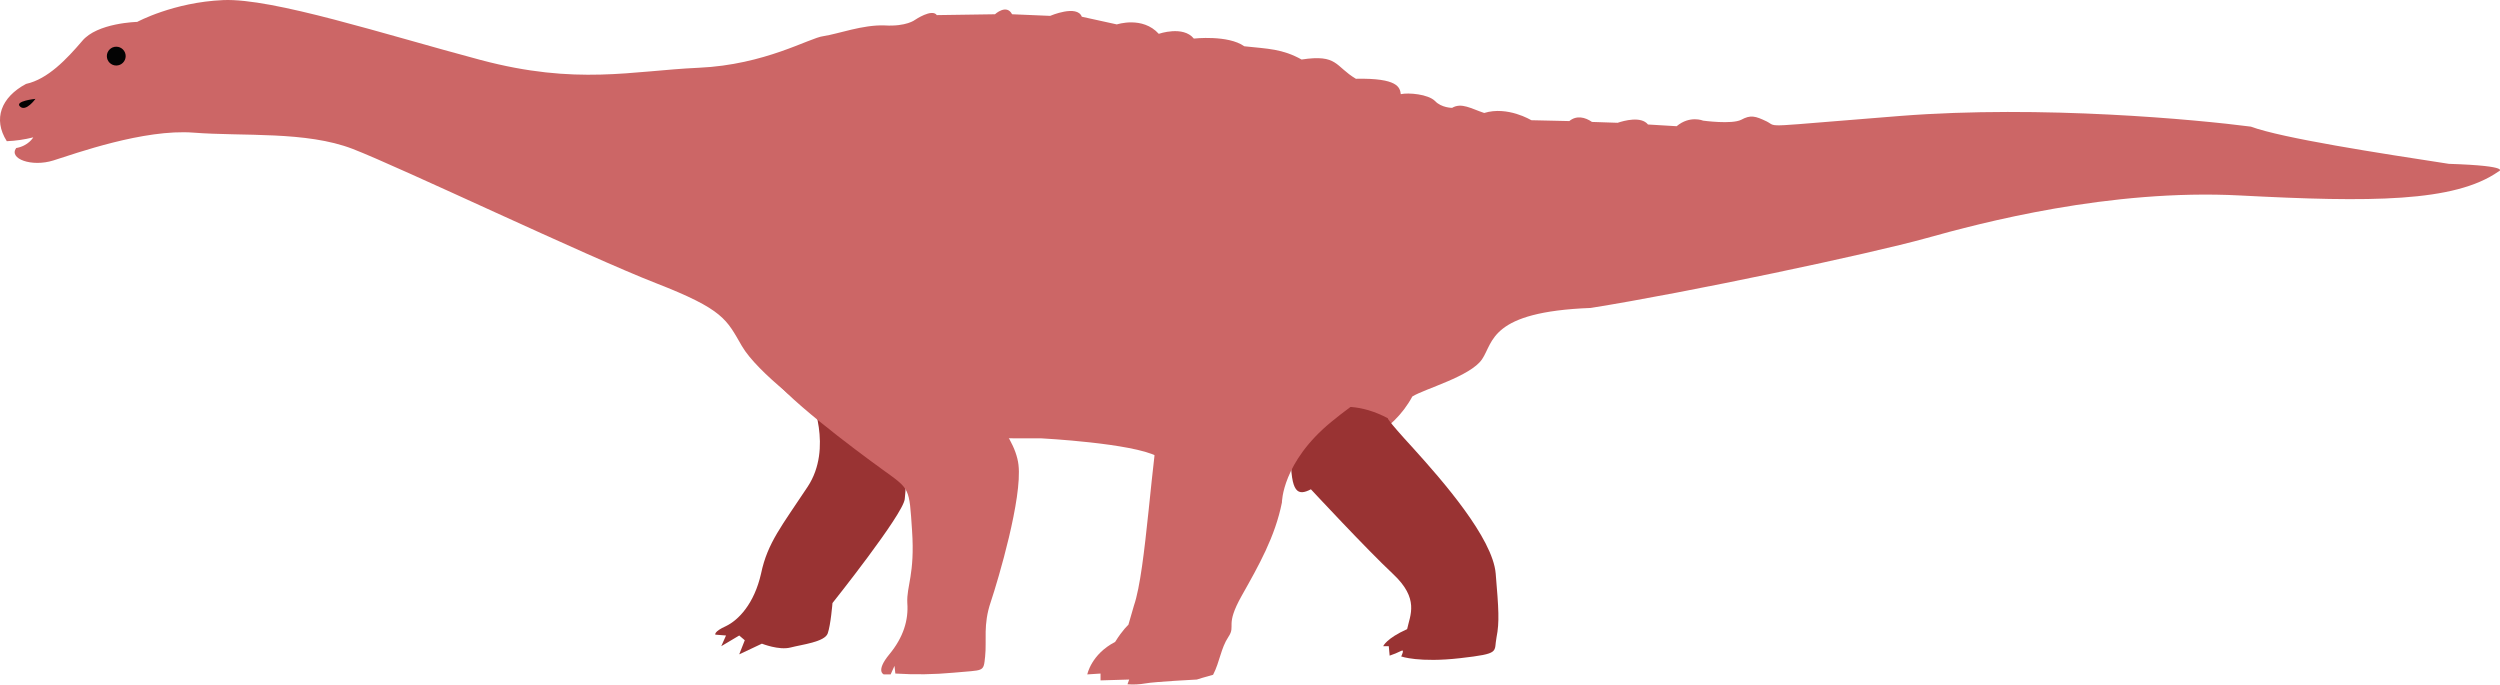
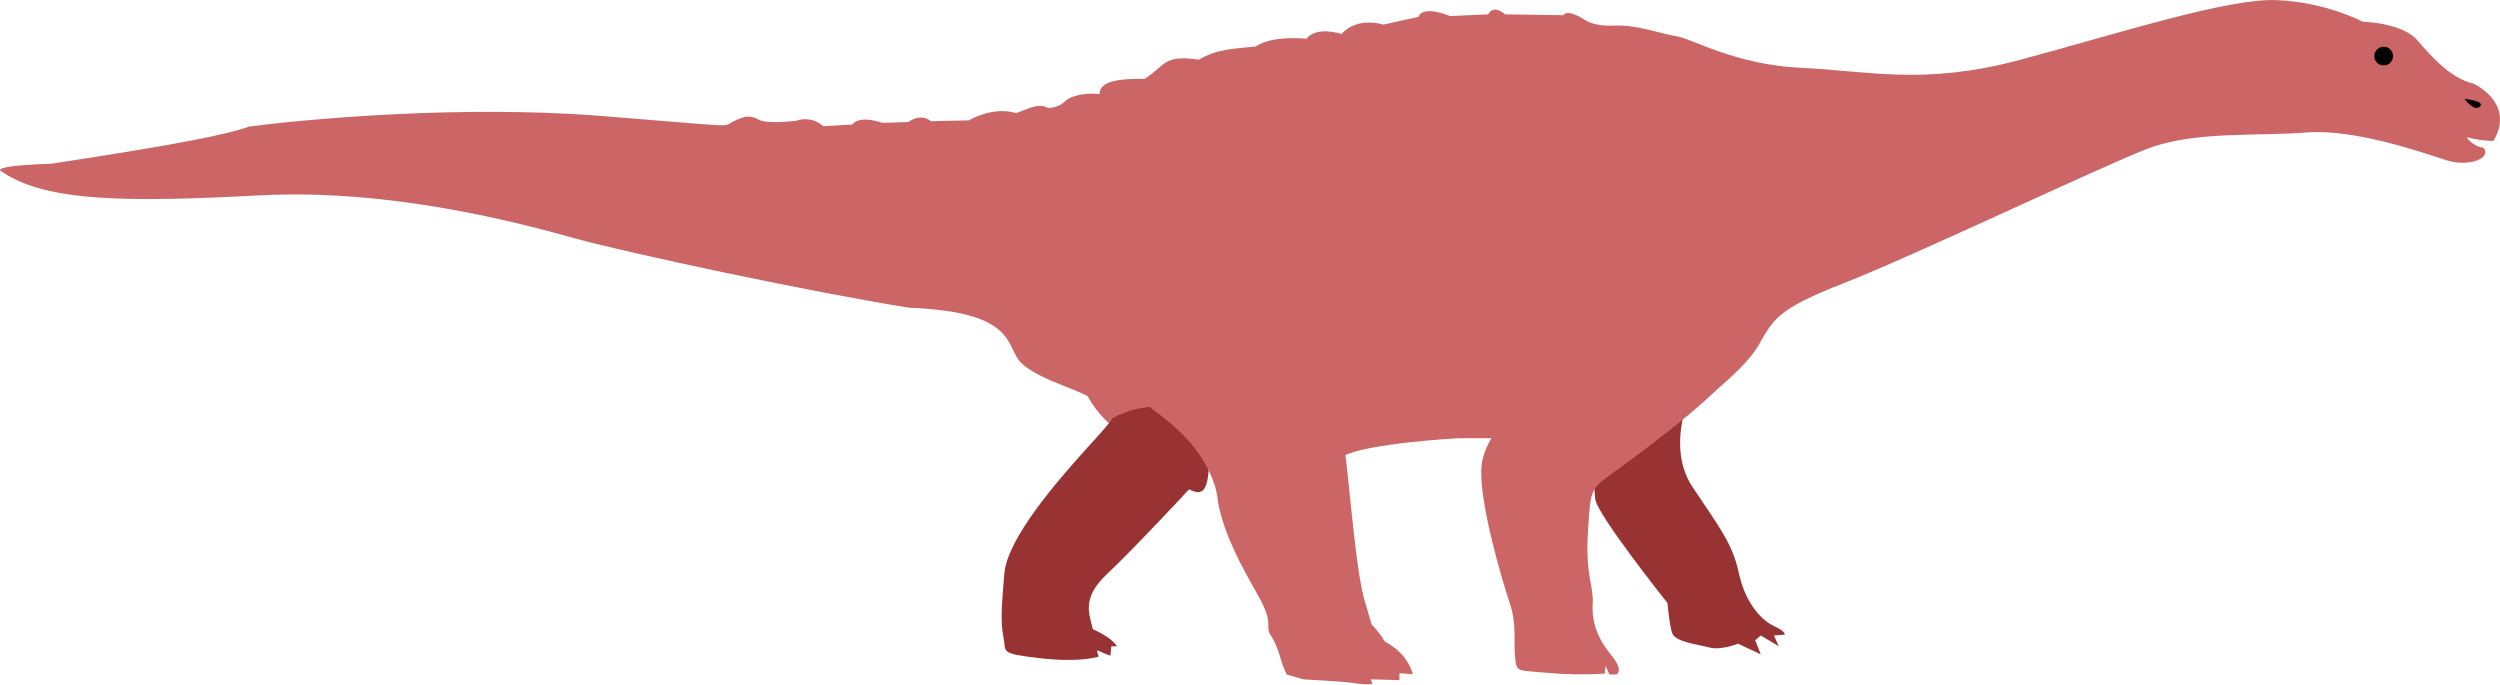
- <svg xmlns="http://www.w3.org/2000/svg" viewBox="0 0 2103.85 576">
-   <defs>
-     <style>.cls-1{fill:#c66;}.cls-2{fill:#933;}.cls-3{fill:#030303;}</style>
-   </defs>
-   <g id="Layer_2" data-name="Layer 2">
-     <path class="cls-1" d="M115.47,18.43s-33.82.72-46.42,16.19c-12.95,15.11-28.79,32-47.14,36C1,81.76-6.15,100.11,5.72,118.82A107.83,107.83,0,0,0,28,115.58s-4,7.2-14.39,9c-6.48,9,13,16.19,31.3,10.44s76.29-26.63,118-23.39,94.64-1.44,133.86,13.67S494.74,216,552,238.29s59.37,30.59,72.32,52.9,59.38,57.57,78.45,68,173.8,9.71,173.8,9.71,76.29,4,97.16,15.12,110.47,13.67,138.54,3.23,59.37-22.31,76.28-53.61c10.44-6.48,48.94-16.91,58.66-31.31s6.47-39.94,91.4-43.18c81.68-13,235.69-45.7,282.11-58.65s154.73-41.74,264.48-36,180.28,5.76,217.35-20.15c0,0,12.95-4.68-41.74-6.48-58.66-9-140.34-21.59-166.61-31.3-44.26-5.76-175.6-18.35-295.07-9s-102.55,9.72-112.27,4.68c-9.71-4.68-13.67-5.76-21.59-1.44-7.92,4-32,.72-32,.72s-11.16-4.68-22.31,4.68l-24.11-1.44c-5.76-7.2-20.16-3.24-25.55-1.44l-21.59-.72c-5.76-4-13-5.76-19.07-.72l-32-.72S1268.76,89,1249,95.07c-10.8-3.59-19.07-9-27-4.31,0,0-9,0-14.39-5.76-5.76-5.76-22.31-7.2-28.79-5.76-.72-5.76-2.52-13.67-37.78-12.95-17.64-10.44-15.12-20.87-45.7-16.2-16.2-9-28.07-9-48.22-11.15-13.68-9.72-42.46-6.48-42.46-6.48-9-11.15-29.51-4-29.51-4-13.67-15.11-35.27-7.91-35.27-7.91l-29.5-6.48c-4-10.44-26.63-.72-26.63-.72L851.7,12c-4.67-9-14.39,0-14.39,0l-48.94.72c-4-5.76-18.35,4-18.35,4s-7.2,5.76-25.55,4.68c-18.35-.72-39.22,7.19-51.46,9-11.87,1.44-48.93,24.11-105.07,26.63S485.39,72,404.42,50.45,229.54-1.72,187.8.08,115.47,18.43,115.47,18.43Z" />
-     <path class="cls-2" d="M682.22,334.37s19.07,42.46-2.52,75.2-33.82,47.14-39.22,73.05c-5.76,25.55-19.07,39.22-29.51,44.26-10.43,4.68-9,7.2-9,7.2l9,.72-4,9,15.12-9,4.67,4-4.67,11.87,19.07-9s14.39,5.75,24.11,3.23,28.78-4.67,31.3-11.87,4-25.55,4-25.55S759.94,433,761.38,420s4.68-57.58-17.63-100.4Z" />
-     <path class="cls-2" d="M1168,352s-2.52-.72,21.59,25.55c24.11,26.63,66.57,75.2,69.09,105.07s3.24,41,.72,53.62,4,13.67-30.58,17.63-49.66-1.44-49.66-1.44,3.24-6.48,0-4.68a77,77,0,0,1-9.72,4l-.72-7.92H1164s2.52-6.47,20.16-14.39c2.51-11.87,10.43-25.55-11.88-46.42s-69.09-71.25-69.09-71.25c-11.15,5.76-16.91,3.24-16.91-28.78S1124.1,328.61,1168,352Z" />
-     <path class="cls-1" d="M779.38,237.21s-13.68,22.31,13.67,59.37c27.35,36.71,60.81,66.57,64.05,94.64s-16.91,96.08-23.39,115.51c-6.48,19.07-3.24,32-4.68,45.7s-.72,11.16-26.62,13.67a314.94,314.94,0,0,1-48.94.72l-.72-6.47-3.24,7.19h-5.76s-7.19-2.52,4.68-16.91,16.19-28.79,15.11-43.18c-.72-14.39,6.48-24.11,4-60.81s-1.44-34.55-24.83-51.46S657,331.85,645.52,311.7c-11.16-20.15-14.4-51.46-3.24-84.92S757.79,177.12,779.38,237.21Z" />
-     <path class="cls-1" d="M1042.42,205.18s-54.7,83.49-64.05,131.35c-9.72,48.22-13.68,142.85-24.11,173.08l-4.68,16.19s-4.68,4-11.15,14.4C918.27,550.63,915,567.54,915,567.54l11.15-.72v5.76l24.11-.72-1.44,4A60.89,60.89,0,0,0,964,575.1c7.92-1.44,43.18-3.24,43.18-3.24s7.92-2.52,13.68-4c5.76-11.15,6.48-22.31,12.95-32s-3.24-9,11.16-34.55,28.07-49.65,33.82-78.44c0,0,0-33.83,41.74-68,41.75-34.55,84.21-50.38,93.92-77.73C1223.42,249.45,1169.08,121.7,1042.42,205.18Z" />
-     <path class="cls-3" d="M29.83,83.2s-7.92,11.15-12.95,6.48S29.83,83.2,29.83,83.2Z" />
-     <circle class="cls-3" cx="97.84" cy="47.22" r="7.92" />
+ <svg xmlns="http://www.w3.org/2000/svg" version="1.1" id="Layer_1" x="0px" y="0px" viewBox="0 0 2103.9 576" style="enable-background:new 0 0 2103.9 576;" xml:space="preserve">
+   <style type="text/css">
+ 	.st0{fill:#CC6666;}
+ 	.st1{fill:#993333;}
+ 	.st2{fill:#030303;}
+ </style>
+   <g>
+     <path class="st0" d="M1916.1,0.1c-41.7-1.8-135.7,28.8-216.6,50.4s-127.4,9.1-183.5,6.6s-93.2-25.2-105.1-26.6   c-12.2-1.8-33.1-9.7-51.5-9c-18.3,1.1-25.5-4.7-25.5-4.7s-14.3-9.8-18.3-4l-48.9-0.7c0,0-9.7-9-14.4,0l-32,1.4   c0,0-22.6-9.7-26.6,0.7l-29.5,6.5c0,0-21.6-7.2-35.3,7.9c0,0-20.5-7.1-29.5,4c0,0-28.8-3.2-42.5,6.5c-20.2,2.1-32,2.1-48.2,11.1   c-30.6-4.7-28.1,5.8-45.7,16.2c-35.3-0.7-37.1,7.2-37.8,12.9c-6.5-1.4-23,0-28.8,5.8c-5.4,5.8-14.4,5.8-14.4,5.8   c-7.9-4.7-16.2,0.7-27,4.3c-19.8-6.1-39.6,6.1-39.6,6.1l-32,0.7c-6.1-5-13.3-3.3-19.1,0.7l-21.6,0.7c-5.4-1.8-19.8-5.8-25.6,1.4   l-24.1,1.4c-11.2-9.4-22.3-4.7-22.3-4.7s-24.1,3.3-32-0.7c-7.9-4.3-11.9-3.2-21.6,1.4c-9.7,5,7.2,4.7-112.3-4.7s-250.8,3.2-295.1,9   c-26.3,9.7-107.9,22.3-166.6,31.3c-54.7,1.8-41.7,6.5-41.7,6.5c37.1,25.9,107.6,25.9,217.3,20.1s218.1,23.1,264.5,36   s200.4,45.6,282.1,58.6c84.9,3.2,81.7,28.8,91.4,43.2s48.2,24.8,58.7,31.3c16.9,31.3,48.2,43.2,76.3,53.6s117.7,7.9,138.5-3.2   s97.2-15.1,97.2-15.1s154.7,0.7,173.8-9.7c19.1-10.4,65.5-45.7,78.4-68c13-22.3,15.1-30.6,72.3-52.9s216-97.9,255.2-113   c39.2-15.1,92.1-10.4,133.9-13.7c41.7-3.2,99.7,17.6,118,23.4c18.3,5.8,37.8-1.4,31.3-10.4c-10.4-1.8-14.4-9-14.4-9   c7.3,1.9,14.8,2.9,22.3,3.2c11.9-18.7,4.7-37.1-16.2-48.2c-18.3-4-34.2-20.9-47.1-36c-12.6-15.5-46.4-16.2-46.4-16.2   S1957.8,1.9,1916.1,0.1z" />
+     <path class="st1" d="M1360.1,319.6c-22.3,42.8-19.1,87.4-17.6,100.4c1.4,13,60.8,87.5,60.8,87.5s1.5,18.3,4,25.5   c2.5,7.2,21.6,9.3,31.3,11.9s24.1-3.2,24.1-3.2l19.1,9l-4.7-11.9l4.7-4l15.1,9l-4-9l9-0.7c0,0,1.4-2.5-9-7.2   c-10.4-5-23.8-18.7-29.5-44.3c-5.4-25.9-17.6-40.3-39.2-73c-21.6-32.7-2.5-75.2-2.5-75.2L1360.1,319.6z" />
+     <path class="st1" d="M1017.6,383c0,32-5.8,34.5-16.9,28.8c0,0-46.8,50.4-69.1,71.3s-14.4,34.5-11.9,46.4   c17.6,7.9,20.2,14.4,20.2,14.4h-4.7l-0.7,7.9c-3.3-1.1-6.6-2.4-9.7-4c-3.2-1.8,0,4.7,0,4.7s-15.1,5.4-49.7,1.4s-28.1-5-30.6-17.6   s-1.8-23.8,0.7-53.6s45-78.4,69.1-105.1c24.1-26.3,21.6-25.5,21.6-25.5C979.8,328.6,1017.6,351,1017.6,383z" />
+     <path class="st0" d="M1461.6,226.8c11.2,33.5,7.9,64.8-3.2,84.9c-11.5,20.1-73.8,66.6-97.2,83.5s-22.4,14.8-24.8,51.5   s4.7,46.4,4,60.8c-1.1,14.4,3.2,28.8,15.1,43.2s4.7,16.9,4.7,16.9h-5.8l-3.2-7.2l-0.7,6.5c-16.3,1-32.7,0.8-48.9-0.7   c-25.9-2.5-25.2,0-26.6-13.7c-1.4-13.7,1.8-26.6-4.7-45.7c-6.5-19.4-26.6-87.4-23.4-115.5s36.7-57.9,64-94.6   c27.3-37.1,13.7-59.4,13.7-59.4C1346.1,177.1,1450.4,193.3,1461.6,226.8z" />
+     <path class="st0" d="M889.4,277.1c9.7,27.4,52.2,43.2,93.9,77.7c41.7,34.2,41.7,68,41.7,68c5.8,28.8,19.4,52.9,33.8,78.4   s4.7,24.9,11.2,34.5s7.2,20.8,12.9,32c5.8,1.5,13.7,4,13.7,4s35.3,1.8,43.2,3.2c5,0.9,10.1,1.1,15.2,0.8l-1.4-4l24.1,0.7v-5.8   l11.2,0.7c0,0-3.3-16.9-23.4-27.3c-6.5-10.4-11.2-14.4-11.2-14.4l-4.7-16.2c-10.4-30.2-14.4-124.9-24.1-173.1   c-9.3-47.9-64-131.4-64-131.4C934.8,121.7,880.5,249.4,889.4,277.1z" />
+     <path class="st2" d="M2087,89.7c-5,4.7-12.9-6.5-12.9-6.5S2092,85,2087,89.7z" />
+     <circle class="st2" cx="2006" cy="47.2" r="7.9" />
  </g>
</svg>
